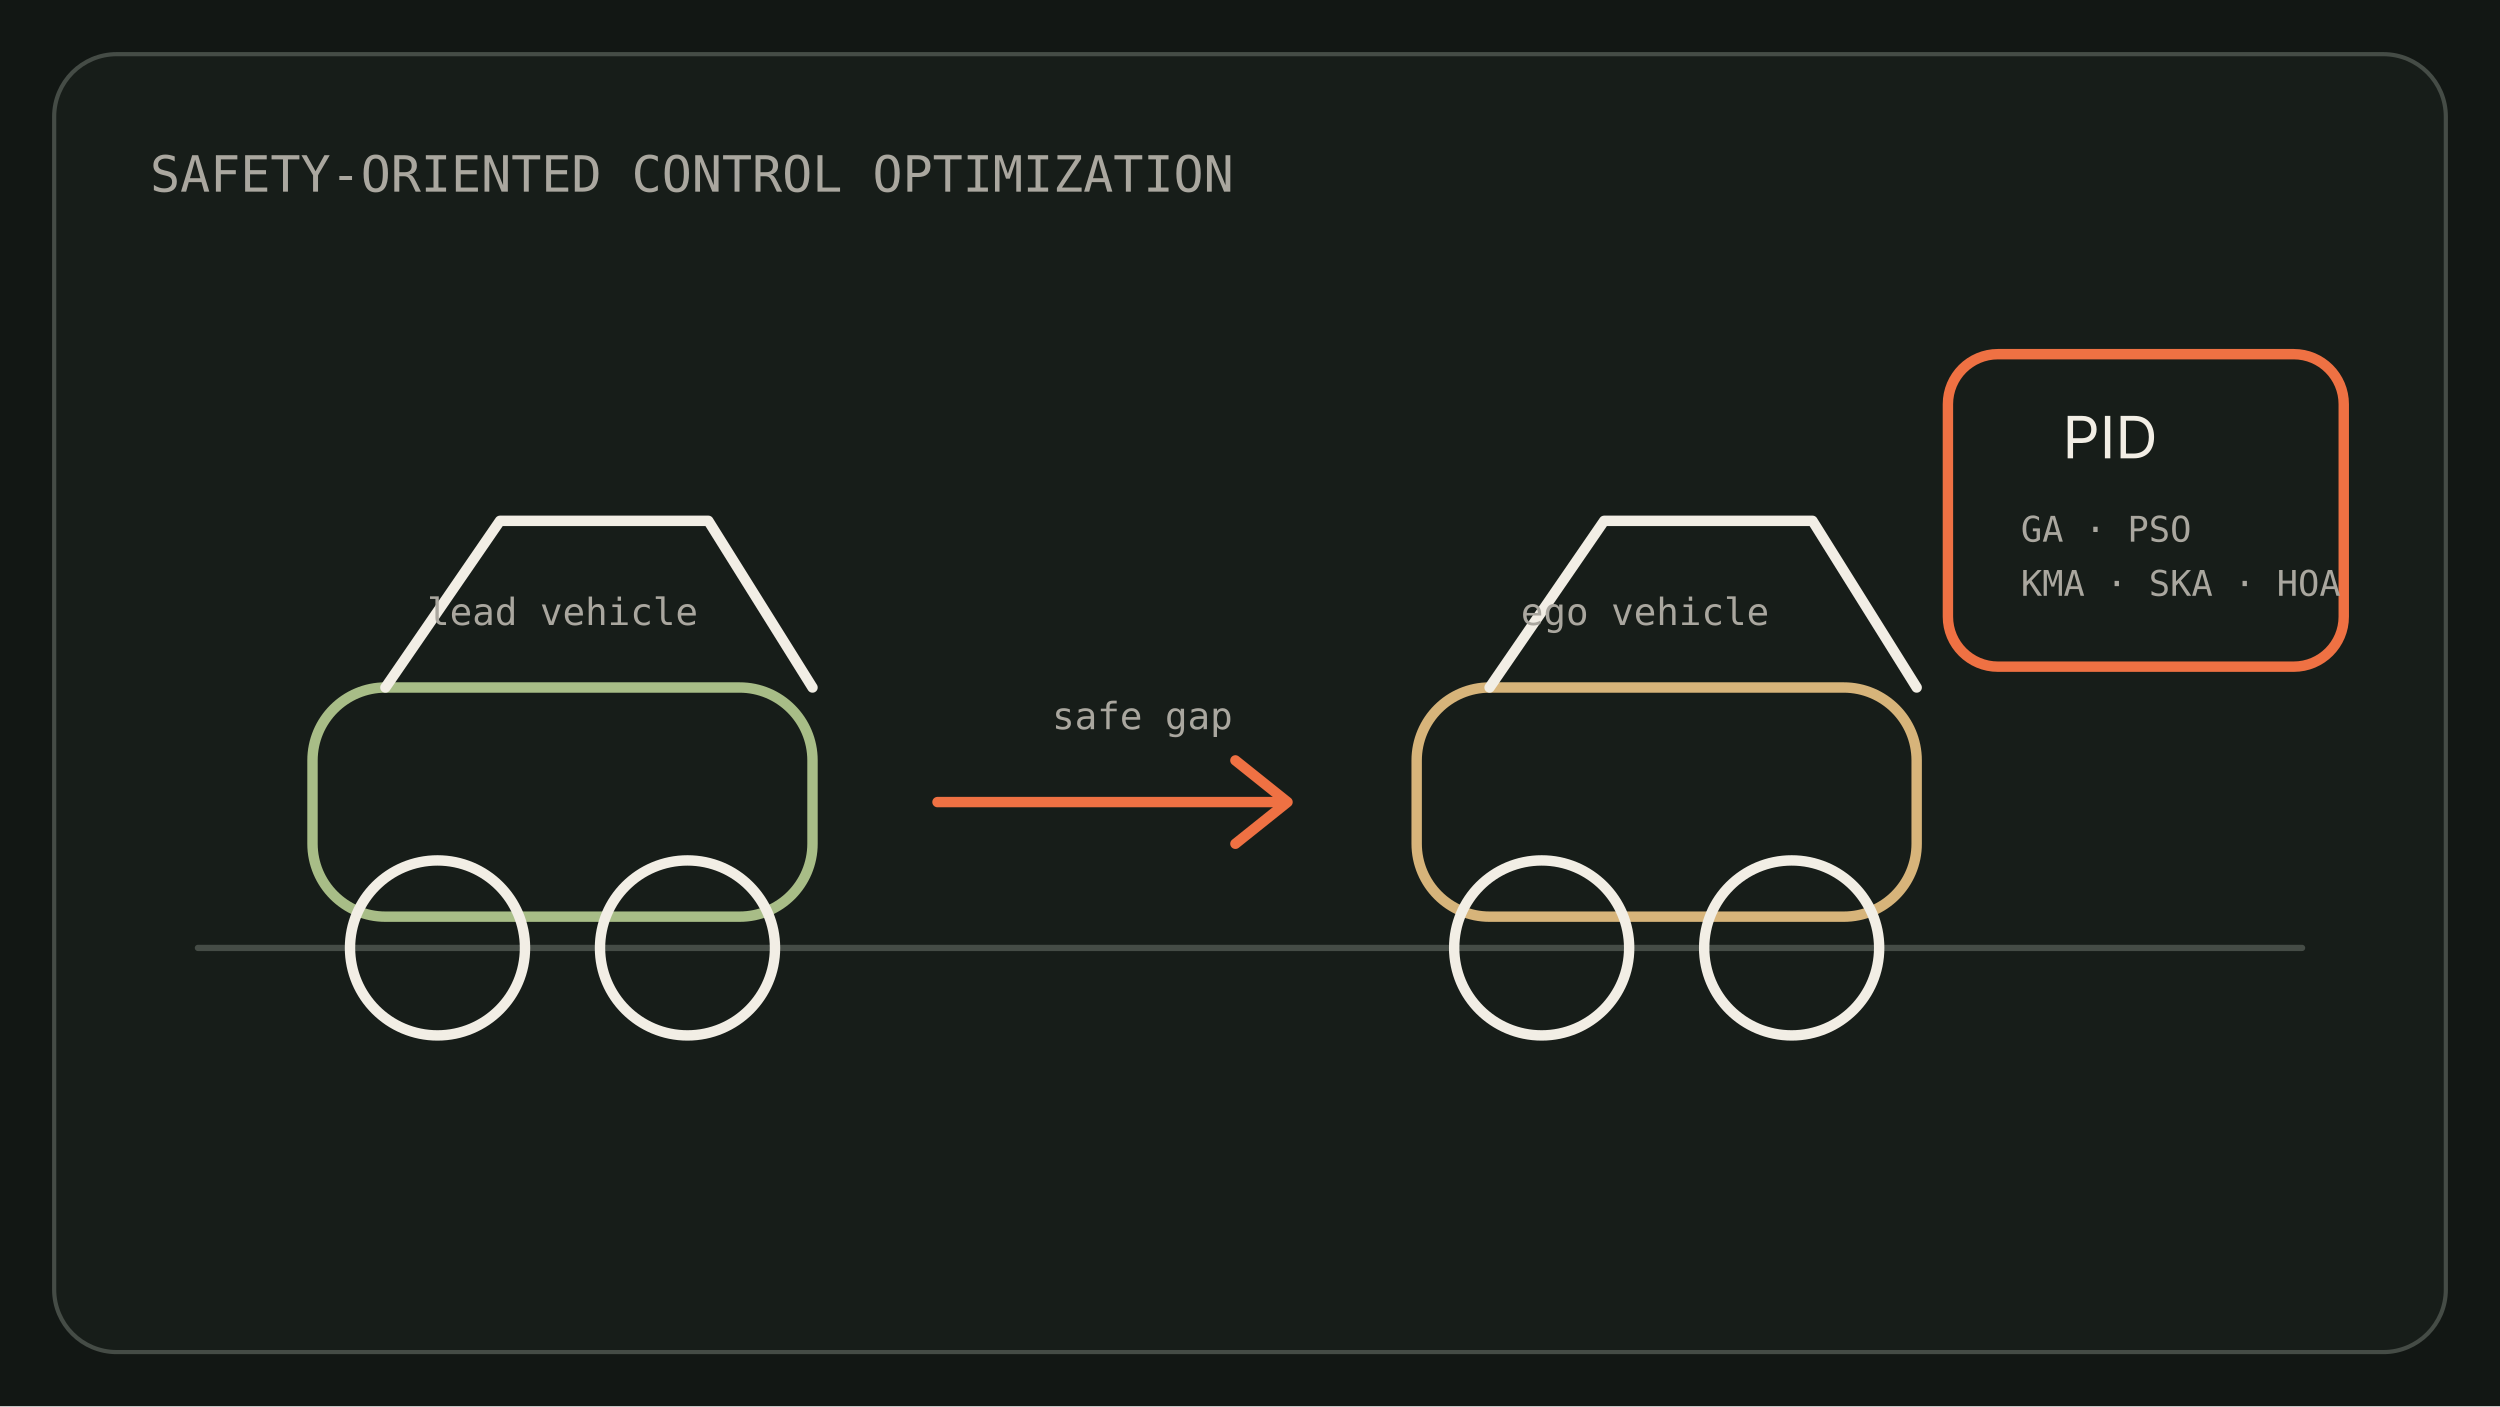
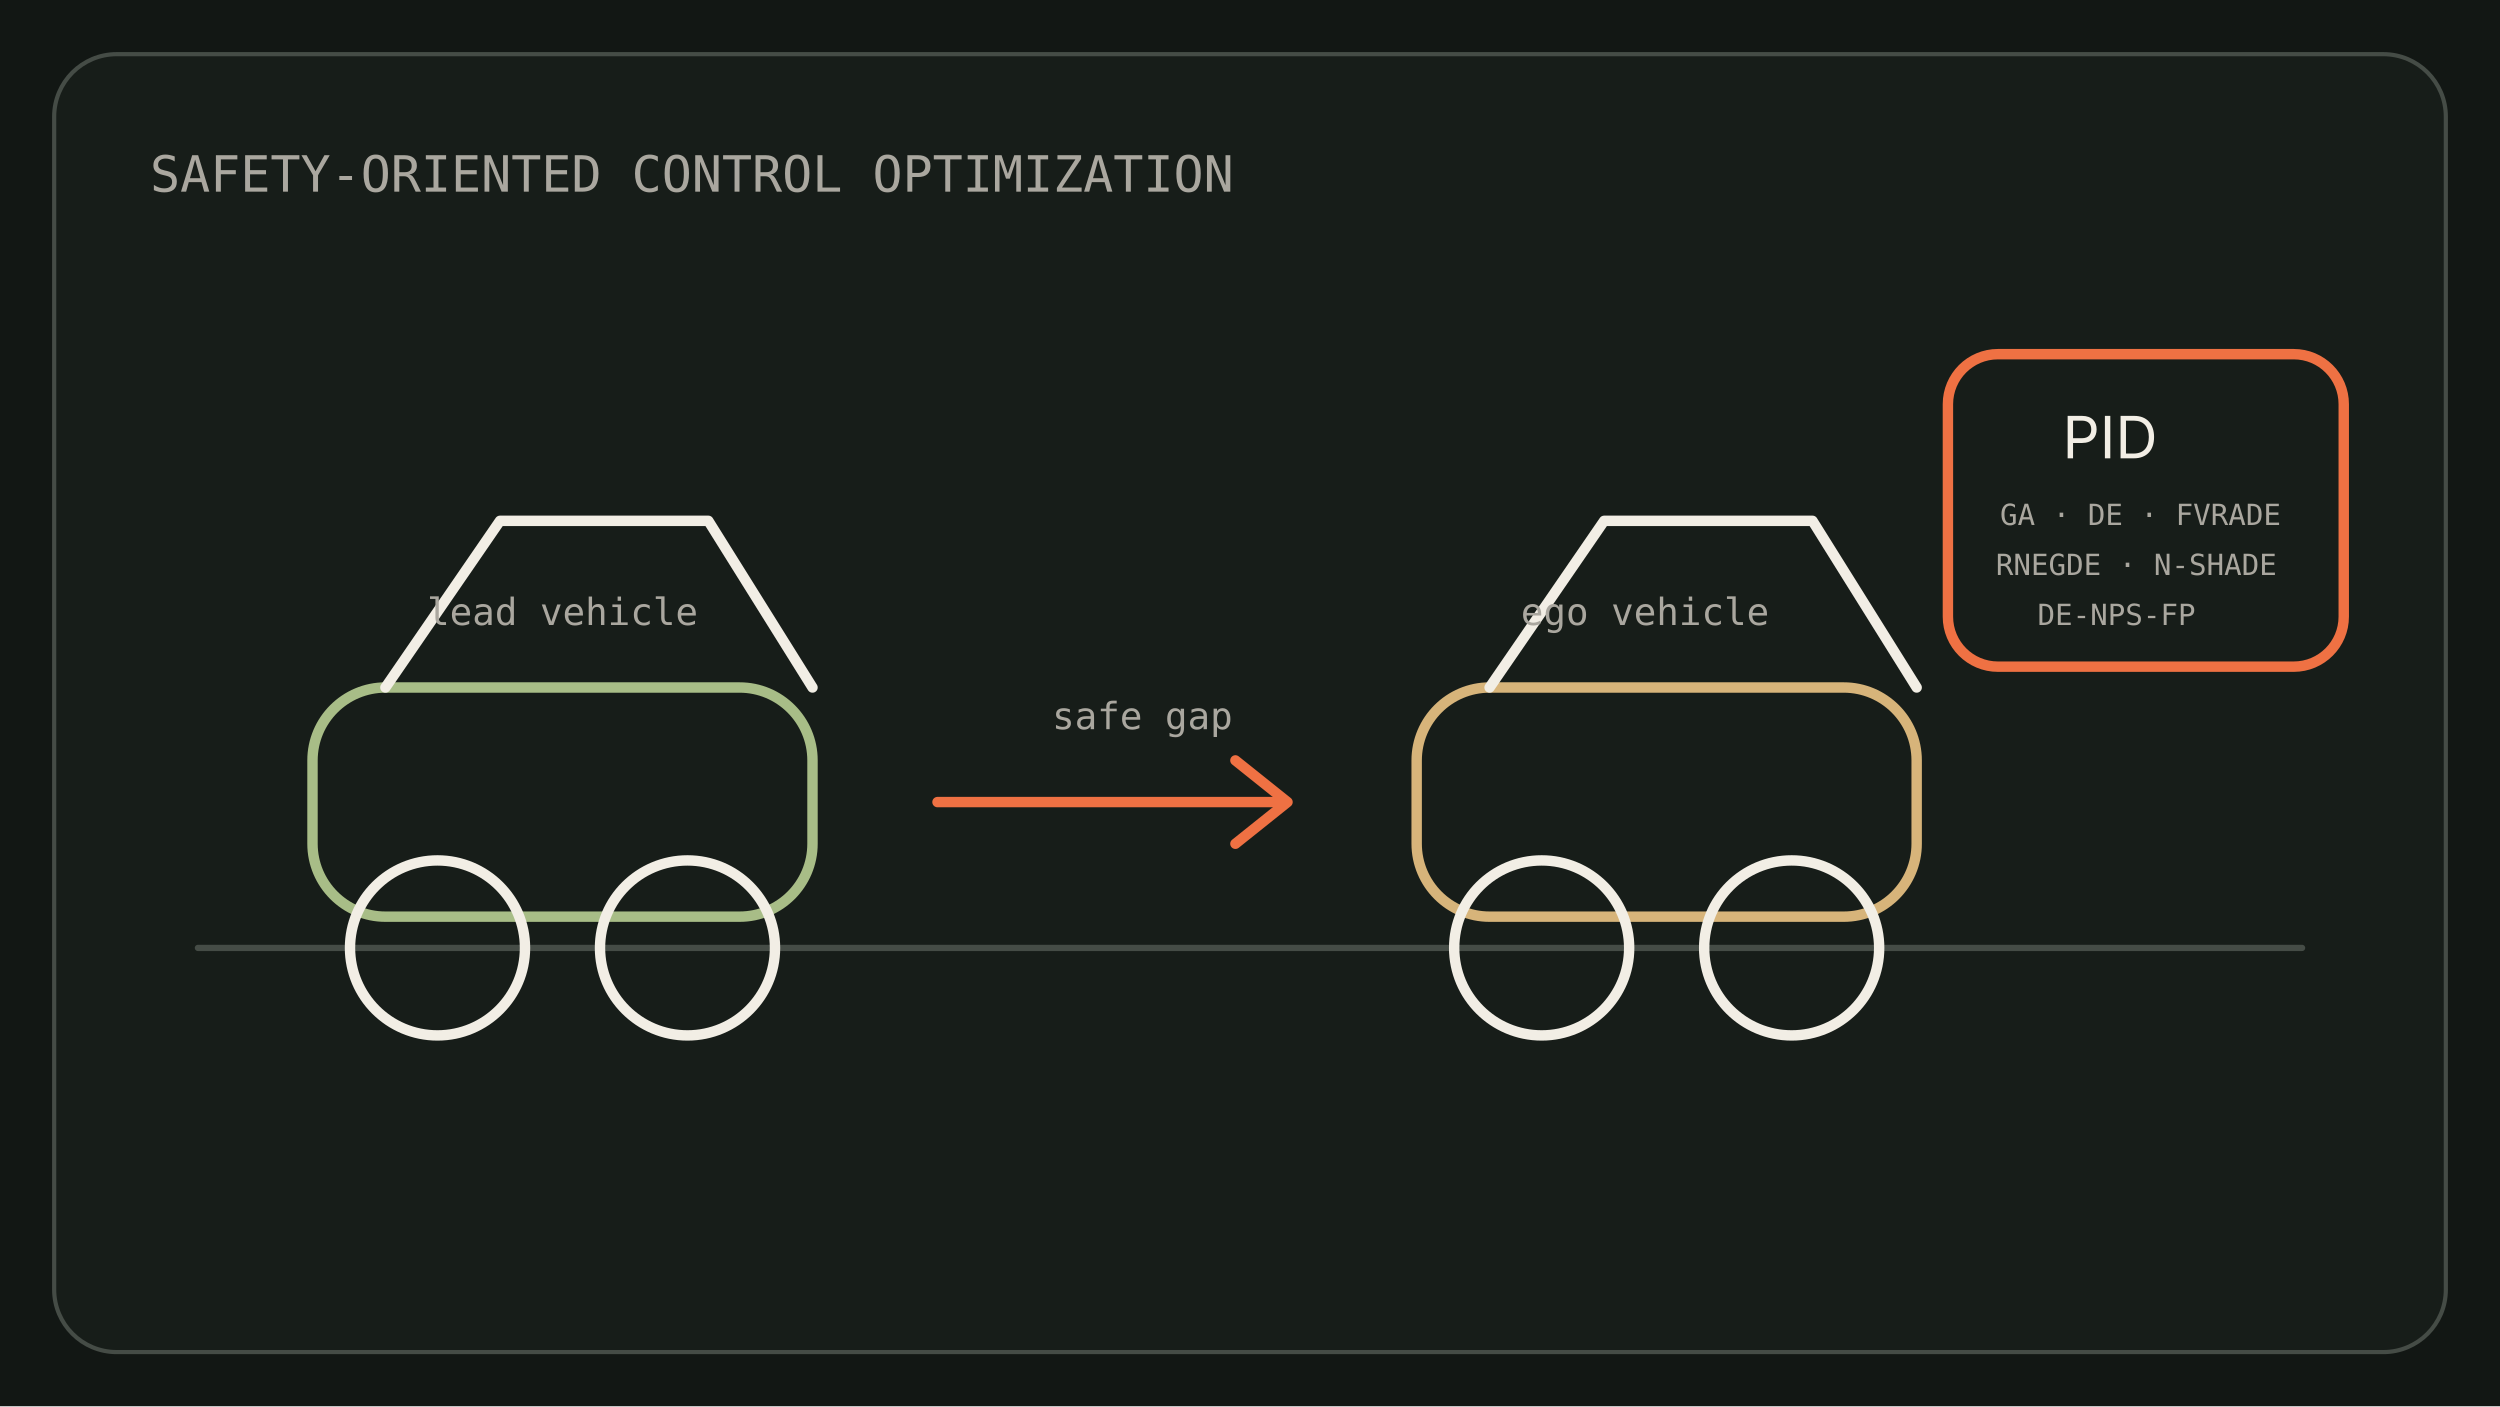
<svg xmlns="http://www.w3.org/2000/svg" viewBox="0 0 1200 675" role="img" aria-labelledby="title desc">
  <rect width="1200" height="675" fill="#121714" />
  <rect x="26" y="26" width="1148" height="623" rx="30" fill="#171d19" stroke="#454c46" stroke-width="2" />
  <style>.t{font-family:Inter,Arial,sans-serif;fill:#f2eee5}.m{font-family:ui-monospace,monospace;fill:#aaa79f}.line{fill:none;stroke:#f2eee5;stroke-width:5;stroke-linecap:round;stroke-linejoin:round}.thin{fill:none;stroke:#454c46;stroke-width:3;stroke-linecap:round;stroke-linejoin:round}.sage{fill:none;stroke:#a8bd87;stroke-width:5;stroke-linecap:round;stroke-linejoin:round}.orange{fill:none;stroke:#ef7143;stroke-width:5;stroke-linecap:round;stroke-linejoin:round}.sand{fill:none;stroke:#d7b47a;stroke-width:5;stroke-linecap:round;stroke-linejoin:round}</style>
  <text x="72" y="92" class="m" font-size="24">SAFETY-ORIENTED CONTROL OPTIMIZATION</text>
  <path d="M95 455h1010" class="thin" />
  <rect x="150" y="330" width="240" height="110" rx="35" class="sage" />
  <circle cx="210" cy="455" r="42" class="line" />
  <circle cx="330" cy="455" r="42" class="line" />
  <path d="M185 330l55-80h100l50 80" class="line" />
  <text x="205" y="300" class="m" font-size="18">lead vehicle</text>
  <path d="M450 385h165" class="orange" />
  <path d="m593 365 25 20-25 20" class="orange" />
  <text x="505" y="350" class="m" font-size="18">safe gap</text>
  <rect x="680" y="330" width="240" height="110" rx="35" class="sand" />
  <circle cx="740" cy="455" r="42" class="line" />
  <circle cx="860" cy="455" r="42" class="line" />
  <path d="M715 330l55-80h100l50 80" class="line" />
  <text x="730" y="300" class="m" font-size="18">ego vehicle</text>
  <rect x="935" y="170" width="190" height="150" rx="24" class="orange" />
  <text x="990" y="220" class="t" font-size="28">PID</text>
-   <text x="970" y="260" class="m" font-size="17">GA · PSO</text>
-   <text x="970" y="286" class="m" font-size="17">KMA · SKA · HOA</text>
+   <text x="960" y="252" class="m" font-size="14">GA · DE · FVRADE</text>
+   <text x="958" y="276" class="m" font-size="14">RNEGDE · N-SHADE</text>
+   <text x="978" y="300" class="m" font-size="14">DE-NPS-FP</text>
</svg>
